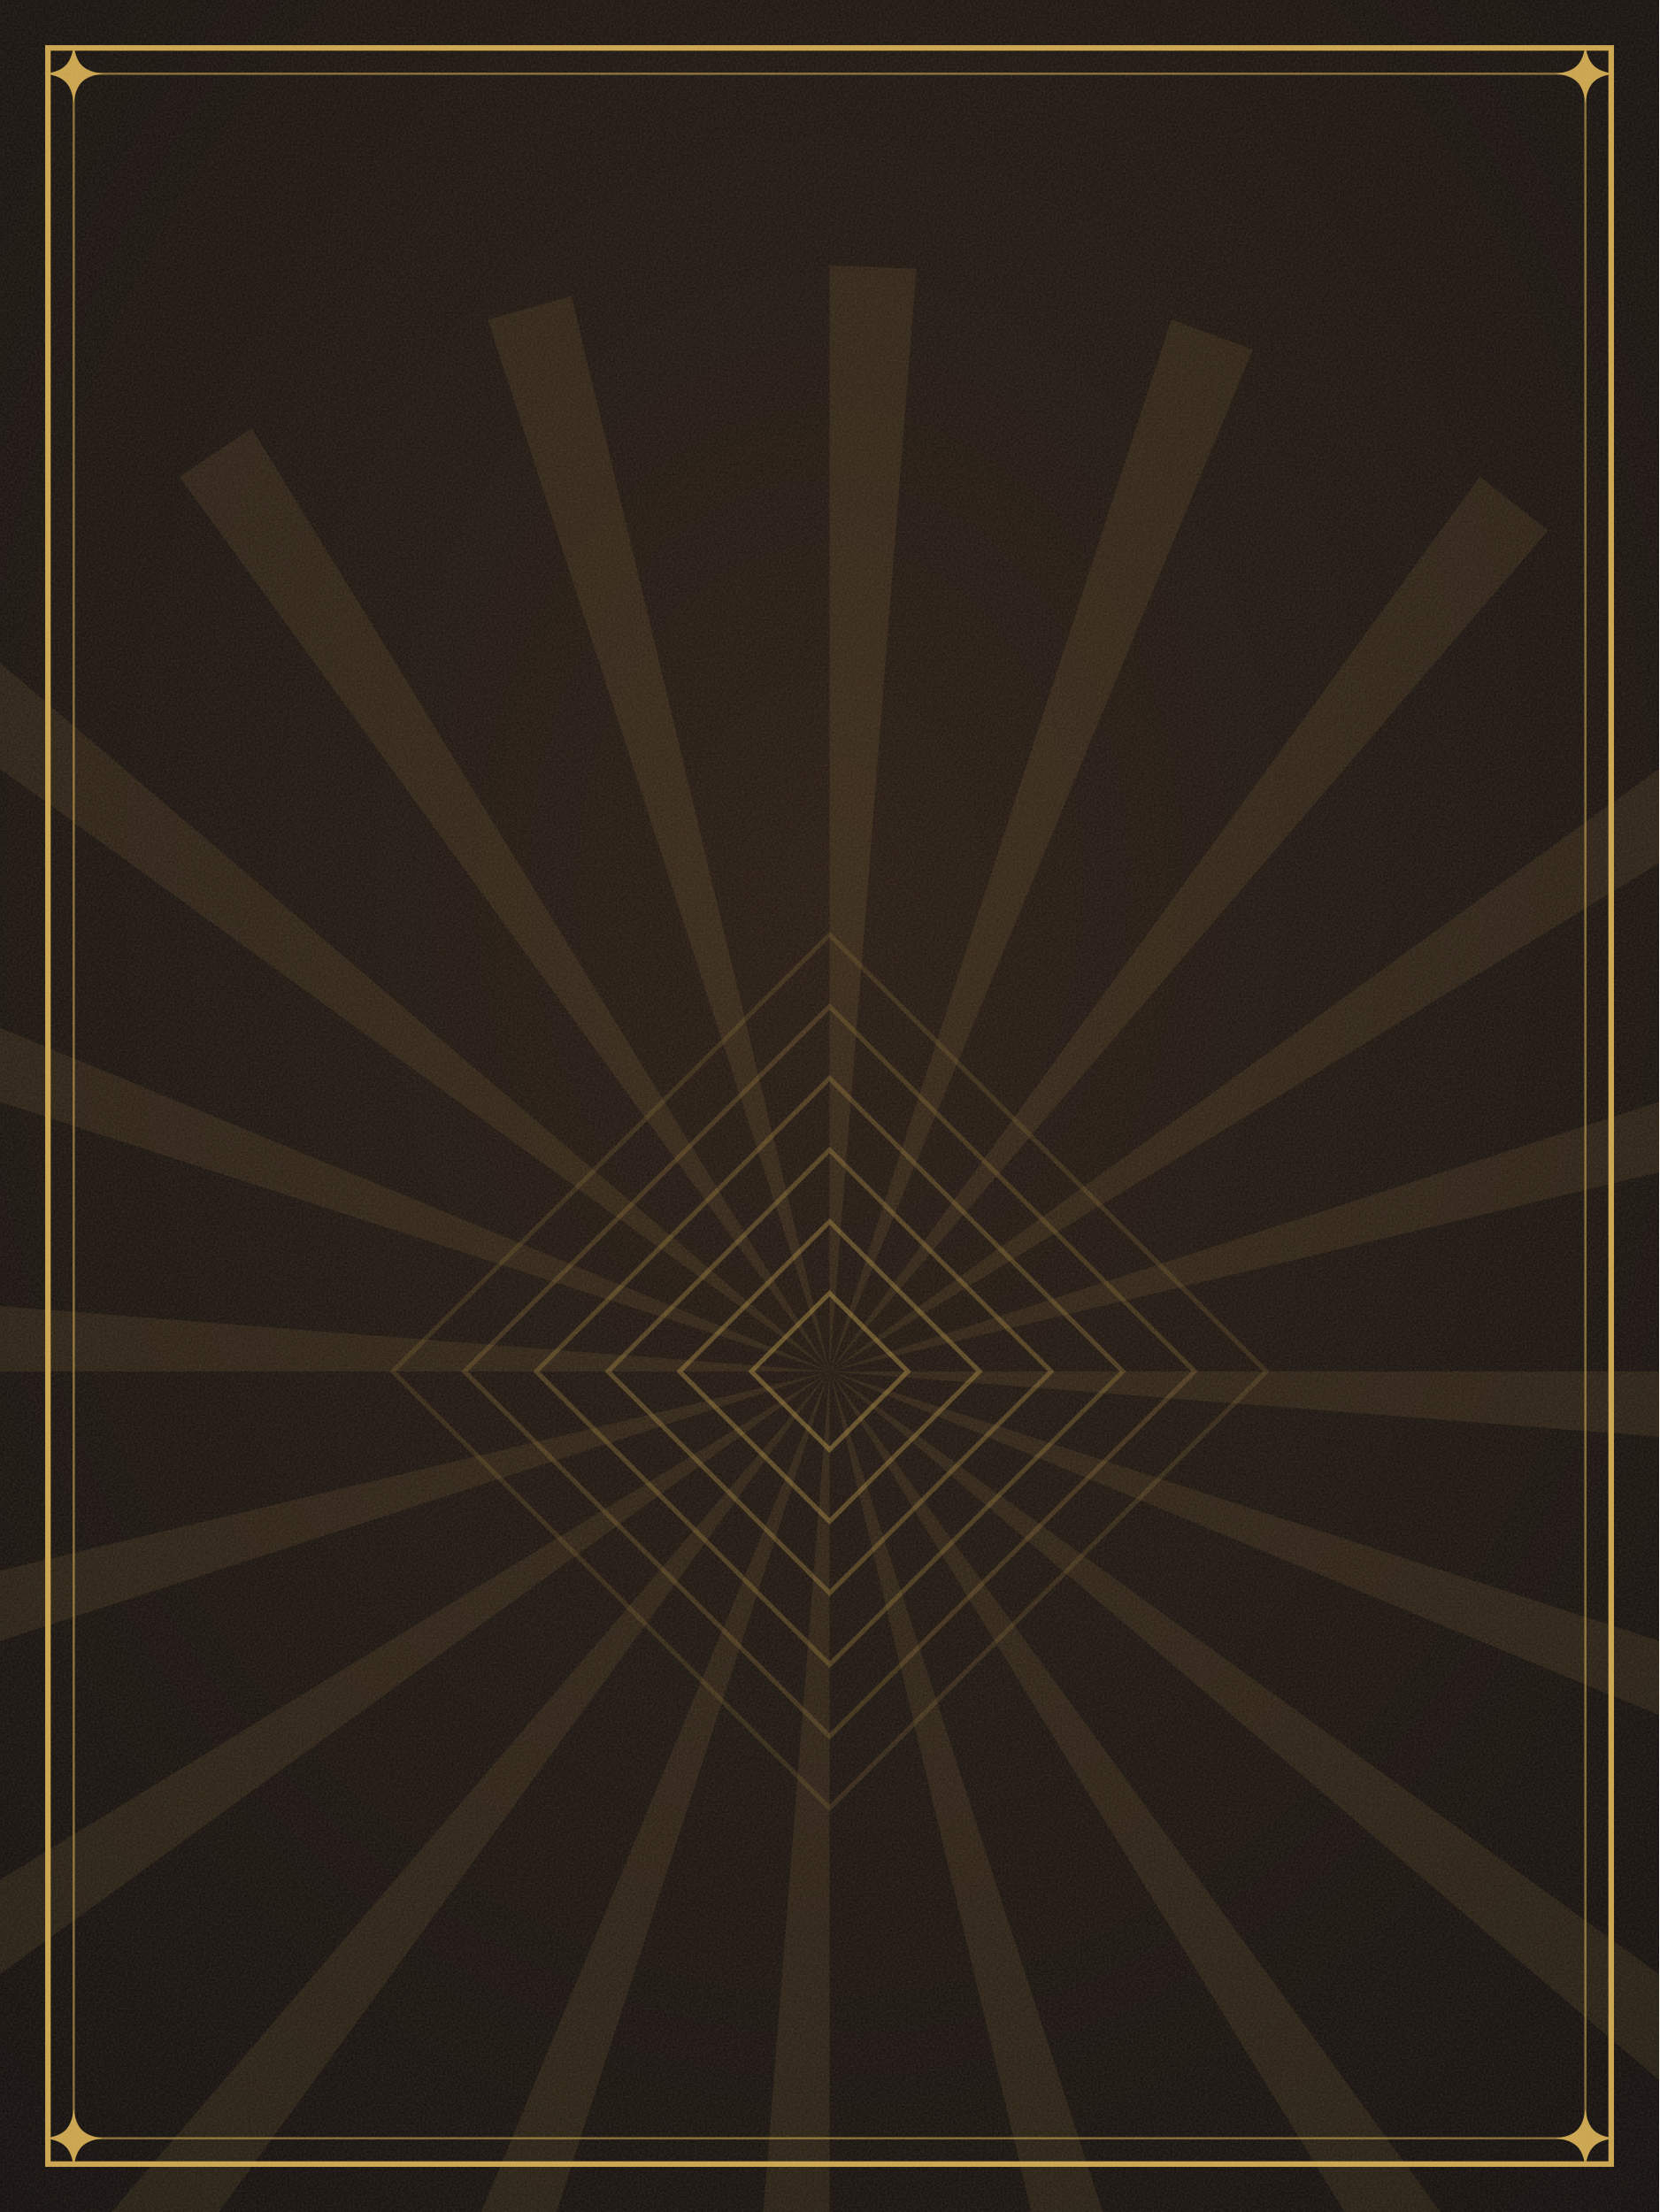
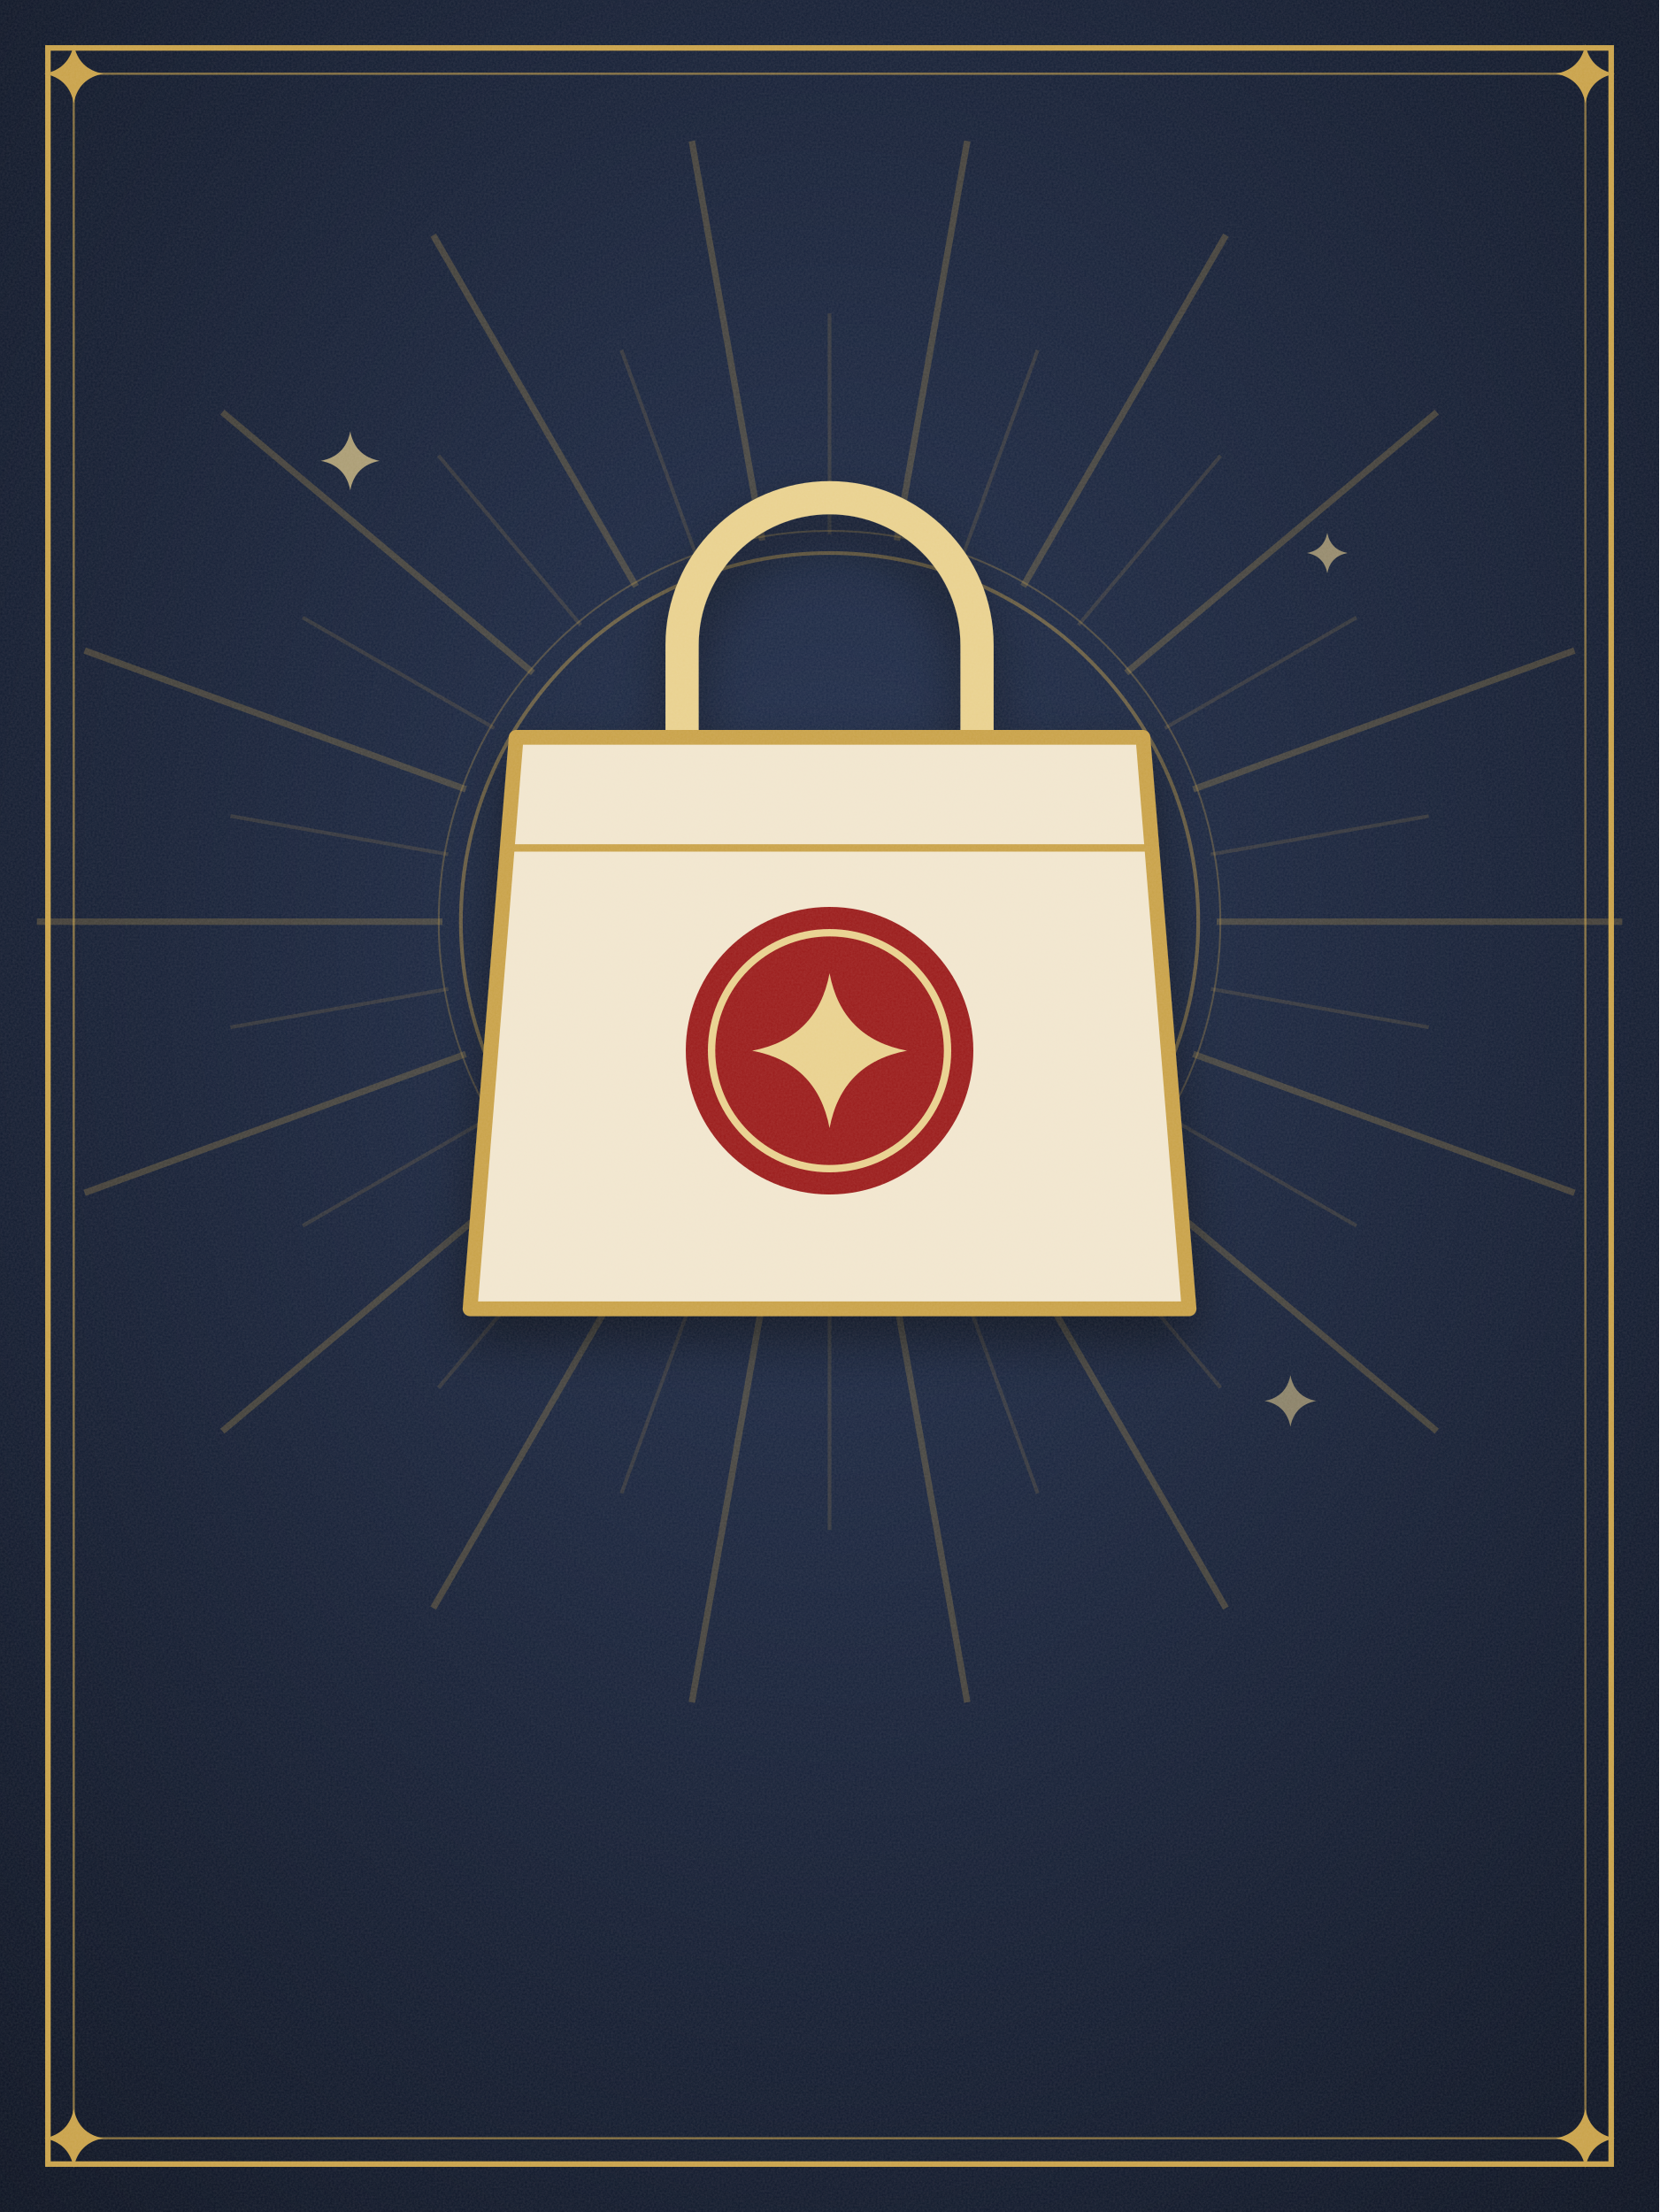
<svg xmlns="http://www.w3.org/2000/svg" viewBox="0 0 900 1200" width="900" height="1200">
  <defs>
-     <radialGradient id="g" cx=".5" cy=".4" r=".85">
-       <stop offset="0" stop-color="#241810" />
-       <stop offset="1" stop-color="#0d0a09" />
+     <radialGradient id="g" cx=".5" cy=".42" r=".8">
+       <stop offset="0" stop-color="#22304f" />
+       <stop offset="1" stop-color="#0b1120" />
    </radialGradient>
+     <filter id="shadow" x="-20%" y="-20%" width="140%" height="140%">
+       <feDropShadow dx="0" dy="14" stdDeviation="14" flood-color="#000" flood-opacity=".45" />
+     </filter>
    <filter id="n">
      <feTurbulence type="fractalNoise" baseFrequency=".9" numOctaves="3" stitchTiles="stitch" />
-       <feColorMatrix values="0 0 0 0 1 0 0 0 0 .9 0 0 0 0 .75 0 0 0 .12 0" />
+       <feColorMatrix values="0 0 0 0 1 0 0 0 0 .9 0 0 0 0 .75 0 0 0 .1 0" />
    </filter>
  </defs>
  <rect width="900" height="1200" fill="url(#g)" />
-   <rect x="420" y="714" width="60" height="60" fill="none" stroke="#c9a24a" stroke-width="2.5" opacity="0.4" transform="rotate(45 450 744)" />
-   <rect x="392.5" y="686.5" width="115" height="115" fill="none" stroke="#c9a24a" stroke-width="2.5" opacity="0.35" transform="rotate(45 450 744)" />
-   <rect x="365" y="659" width="170" height="170" fill="none" stroke="#c9a24a" stroke-width="2.5" opacity="0.3" transform="rotate(45 450 744)" />
-   <rect x="337.5" y="631.5" width="225" height="225" fill="none" stroke="#c9a24a" stroke-width="2.5" opacity="0.25" transform="rotate(45 450 744)" />
-   <rect x="310" y="604" width="280" height="280" fill="none" stroke="#c9a24a" stroke-width="2.5" opacity="0.2" transform="rotate(45 450 744)" />
-   <rect x="282.5" y="576.5" width="335" height="335" fill="none" stroke="#c9a24a" stroke-width="2.5" opacity="0.15" transform="rotate(45 450 744)" />
-   <path d="M450 744 L1050.0 744.0 L1048.2 791.1 Z" fill="#c9a24a" opacity="0.1" />
-   <path d="M450 744 L1020.6 929.4 L1004.3 973.6 Z" fill="#c9a24a" opacity="0.1" />
-   <path d="M450 744 L935.4 1096.7 L906.2 1133.7 Z" fill="#c9a24a" opacity="0.1" />
-   <path d="M450 744 L802.7 1229.4 L763.5 1255.6 Z" fill="#c9a24a" opacity="0.1" />
-   <path d="M450 744 L635.4 1314.6 L590.1 1327.4 Z" fill="#c9a24a" opacity="0.1" />
-   <path d="M450 744 L450.0 1344.0 L402.9 1342.2 Z" fill="#c9a24a" opacity="0.1" />
-   <path d="M450 744 L264.6 1314.6 L220.4 1298.3 Z" fill="#c9a24a" opacity="0.1" />
-   <path d="M450 744 L97.3 1229.4 L60.3 1200.2 Z" fill="#c9a24a" opacity="0.1" />
-   <path d="M450 744 L-35.4 1096.7 L-61.6 1057.5 Z" fill="#c9a24a" opacity="0.1" />
-   <path d="M450 744 L-120.6 929.4 L-133.4 884.1 Z" fill="#c9a24a" opacity="0.1" />
-   <path d="M450 744 L-150.0 744.0 L-148.2 696.9 Z" fill="#c9a24a" opacity="0.1" />
-   <path d="M450 744 L-120.6 558.6 L-104.3 514.4 Z" fill="#c9a24a" opacity="0.1" />
-   <path d="M450 744 L-35.4 391.3 L-6.2 354.3 Z" fill="#c9a24a" opacity="0.1" />
-   <path d="M450 744 L97.3 258.6 L136.5 232.4 Z" fill="#c9a24a" opacity="0.1" />
-   <path d="M450 744 L264.6 173.4 L309.9 160.6 Z" fill="#c9a24a" opacity="0.1" />
-   <path d="M450 744 L450.0 144.0 L497.1 145.8 Z" fill="#c9a24a" opacity="0.1" />
-   <path d="M450 744 L635.4 173.4 L679.6 189.7 Z" fill="#c9a24a" opacity="0.1" />
-   <path d="M450 744 L802.7 258.6 L839.7 287.8 Z" fill="#c9a24a" opacity="0.1" />
-   <path d="M450 744 L935.4 391.3 L961.6 430.5 Z" fill="#c9a24a" opacity="0.1" />
-   <path d="M450 744 L1020.6 558.6 L1033.4 603.9 Z" fill="#c9a24a" opacity="0.1" />
+   <line x1="660.0" y1="500.0" x2="880.0" y2="500.0" stroke="#c9a24a" stroke-width="3.5" opacity="0.26" />
+   <line x1="656.8" y1="536.5" x2="775.0" y2="557.3" stroke="#c9a24a" stroke-width="2" opacity="0.16" />
+   <line x1="647.3" y1="571.8" x2="854.1" y2="647.1" stroke="#c9a24a" stroke-width="3.5" opacity="0.26" />
+   <line x1="631.9" y1="605.0" x2="735.8" y2="665.0" stroke="#c9a24a" stroke-width="2" opacity="0.16" />
+   <line x1="610.9" y1="635.0" x2="779.4" y2="776.4" stroke="#c9a24a" stroke-width="3.5" opacity="0.26" />
+   <line x1="585.0" y1="660.9" x2="662.1" y2="752.8" stroke="#c9a24a" stroke-width="2" opacity="0.16" />
+   <line x1="555.0" y1="681.9" x2="665.0" y2="872.4" stroke="#c9a24a" stroke-width="3.5" opacity="0.26" />
+   <line x1="521.8" y1="697.3" x2="562.9" y2="810.1" stroke="#c9a24a" stroke-width="2" opacity="0.16" />
+   <line x1="486.5" y1="706.8" x2="524.7" y2="923.5" stroke="#c9a24a" stroke-width="3.5" opacity="0.26" />
+   <line x1="450.0" y1="710.0" x2="450.0" y2="830.0" stroke="#c9a24a" stroke-width="2" opacity="0.16" />
+   <line x1="413.5" y1="706.8" x2="375.3" y2="923.5" stroke="#c9a24a" stroke-width="3.5" opacity="0.26" />
+   <line x1="378.2" y1="697.3" x2="337.1" y2="810.1" stroke="#c9a24a" stroke-width="2" opacity="0.16" />
+   <line x1="345.0" y1="681.9" x2="235.0" y2="872.4" stroke="#c9a24a" stroke-width="3.5" opacity="0.26" />
+   <line x1="315.0" y1="660.9" x2="237.9" y2="752.8" stroke="#c9a24a" stroke-width="2" opacity="0.16" />
+   <line x1="289.1" y1="635.0" x2="120.6" y2="776.4" stroke="#c9a24a" stroke-width="3.5" opacity="0.26" />
+   <line x1="268.1" y1="605.0" x2="164.2" y2="665.0" stroke="#c9a24a" stroke-width="2" opacity="0.16" />
+   <line x1="252.7" y1="571.8" x2="45.9" y2="647.1" stroke="#c9a24a" stroke-width="3.5" opacity="0.26" />
+   <line x1="243.2" y1="536.5" x2="125.0" y2="557.3" stroke="#c9a24a" stroke-width="2" opacity="0.16" />
+   <line x1="240.0" y1="500.0" x2="20.0" y2="500.0" stroke="#c9a24a" stroke-width="3.5" opacity="0.26" />
+   <line x1="243.2" y1="463.5" x2="125.0" y2="442.7" stroke="#c9a24a" stroke-width="2" opacity="0.16" />
+   <line x1="252.7" y1="428.2" x2="45.9" y2="352.9" stroke="#c9a24a" stroke-width="3.5" opacity="0.26" />
+   <line x1="268.1" y1="395.0" x2="164.2" y2="335.0" stroke="#c9a24a" stroke-width="2" opacity="0.16" />
+   <line x1="289.1" y1="365.0" x2="120.6" y2="223.6" stroke="#c9a24a" stroke-width="3.5" opacity="0.26" />
+   <line x1="315.0" y1="339.1" x2="237.9" y2="247.2" stroke="#c9a24a" stroke-width="2" opacity="0.16" />
+   <line x1="345.0" y1="318.1" x2="235.0" y2="127.6" stroke="#c9a24a" stroke-width="3.5" opacity="0.26" />
+   <line x1="378.2" y1="302.7" x2="337.1" y2="189.9" stroke="#c9a24a" stroke-width="2" opacity="0.16" />
+   <line x1="413.5" y1="293.2" x2="375.3" y2="76.5" stroke="#c9a24a" stroke-width="3.5" opacity="0.26" />
+   <line x1="450.0" y1="290.0" x2="450.0" y2="170.0" stroke="#c9a24a" stroke-width="2" opacity="0.16" />
+   <line x1="486.5" y1="293.2" x2="524.7" y2="76.5" stroke="#c9a24a" stroke-width="3.5" opacity="0.26" />
+   <line x1="521.8" y1="302.7" x2="562.9" y2="189.9" stroke="#c9a24a" stroke-width="2" opacity="0.16" />
+   <line x1="555.0" y1="318.1" x2="665.0" y2="127.6" stroke="#c9a24a" stroke-width="3.5" opacity="0.26" />
+   <line x1="585.0" y1="339.1" x2="662.1" y2="247.2" stroke="#c9a24a" stroke-width="2" opacity="0.16" />
+   <line x1="610.9" y1="365.0" x2="779.4" y2="223.6" stroke="#c9a24a" stroke-width="3.5" opacity="0.26" />
+   <line x1="631.9" y1="395.0" x2="735.8" y2="335.0" stroke="#c9a24a" stroke-width="2" opacity="0.16" />
+   <line x1="647.3" y1="428.2" x2="854.1" y2="352.9" stroke="#c9a24a" stroke-width="3.5" opacity="0.26" />
+   <line x1="656.8" y1="463.5" x2="775.0" y2="442.7" stroke="#c9a24a" stroke-width="2" opacity="0.16" />
+   <circle cx="450" cy="500" r="200" fill="none" stroke="#c9a24a" stroke-width="2" opacity=".45" />
+   <circle cx="450" cy="500" r="212" fill="none" stroke="#c9a24a" stroke-width="1" opacity=".3" />
+   <g filter="url(#shadow)">
+     <path d="M370 410V350A80 80 0 0 1 530 350V410" fill="none" stroke="#e9d18f" stroke-width="18" stroke-linecap="round" />
+     <path d="M280 400H620L645 710H255Z" fill="#f1e6cf" stroke="#c9a24a" stroke-width="8" stroke-linejoin="round" />
+     <path d="M274 460H626" stroke="#c9a24a" stroke-width="4" />
+     <circle cx="450" cy="570" r="78" fill="#9b1c1c" />
+     <circle cx="450" cy="570" r="64" fill="none" stroke="#e9d18f" stroke-width="4" />
+     <path d="M450 528Q456.72 563.28 492 570Q456.72 576.72 450 612Q443.28 576.72 408 570Q443.28 563.28 450 528Z" fill="#e9d18f" opacity="1" />
+   </g>
+   <path d="M190 234Q192.56 247.44 206 250Q192.56 252.56 190 266Q187.44 252.56 174 250Q187.44 247.44 190 234Z" fill="#e9d18f" opacity="0.7" />
+   <path d="M720 289Q721.76 298.24 731 300Q721.76 301.76 720 311Q718.24 301.76 709 300Q718.24 298.24 720 289Z" fill="#e9d18f" opacity="0.6" />
+   <path d="M700 746Q702.24 757.76 714 760Q702.24 762.24 700 774Q697.76 762.24 686 760Q697.76 757.76 700 746Z" fill="#e9d18f" opacity="0.55" />
  <rect x="26" y="26" width="848" height="1148" fill="none" stroke="#c9a24a" stroke-width="3" />
  <rect x="40" y="40" width="820" height="1120" fill="none" stroke="#c9a24a" stroke-width="1.2" opacity=".6" />
-   <path d="M40 24 C41.28 34.72 45.28 38.72 56 40 C45.28 41.28 41.28 45.28 40 56 C38.72 45.28 34.72 41.28 24 40 C34.72 38.72 38.72 34.72 40 24 Z" fill="#c9a24a" opacity="1" />
-   <path d="M860 24 C861.28 34.72 865.28 38.72 876 40 C865.28 41.28 861.28 45.28 860 56 C858.72 45.28 854.72 41.28 844 40 C854.72 38.72 858.72 34.72 860 24 Z" fill="#c9a24a" opacity="1" />
-   <path d="M40 1144 C41.28 1154.72 45.28 1158.72 56 1160 C45.28 1161.28 41.28 1165.28 40 1176 C38.72 1165.28 34.72 1161.28 24 1160 C34.72 1158.72 38.72 1154.72 40 1144 Z" fill="#c9a24a" opacity="1" />
-   <path d="M860 1144 C861.28 1154.72 865.28 1158.72 876 1160 C865.28 1161.28 861.28 1165.28 860 1176 C858.72 1165.28 854.72 1161.28 844 1160 C854.72 1158.72 858.72 1154.72 860 1144 Z" fill="#c9a24a" opacity="1" />
+   <path d="M40 24Q42.56 37.44 56 40Q42.56 42.56 40 56Q37.44 42.56 24 40Q37.44 37.44 40 24Z" fill="#c9a24a" opacity="1" />
+   <path d="M860 24Q862.56 37.44 876 40Q862.56 42.56 860 56Q857.44 42.56 844 40Q857.44 37.44 860 24Z" fill="#c9a24a" opacity="1" />
+   <path d="M40 1144Q42.56 1157.44 56 1160Q42.56 1162.56 40 1176Q37.44 1162.56 24 1160Q37.44 1157.44 40 1144Z" fill="#c9a24a" opacity="1" />
+   <path d="M860 1144Q862.56 1157.44 876 1160Q862.56 1162.56 860 1176Q857.44 1162.56 844 1160Q857.44 1157.44 860 1144Z" fill="#c9a24a" opacity="1" />
  <rect width="900" height="1200" filter="url(#n)" />
</svg>
